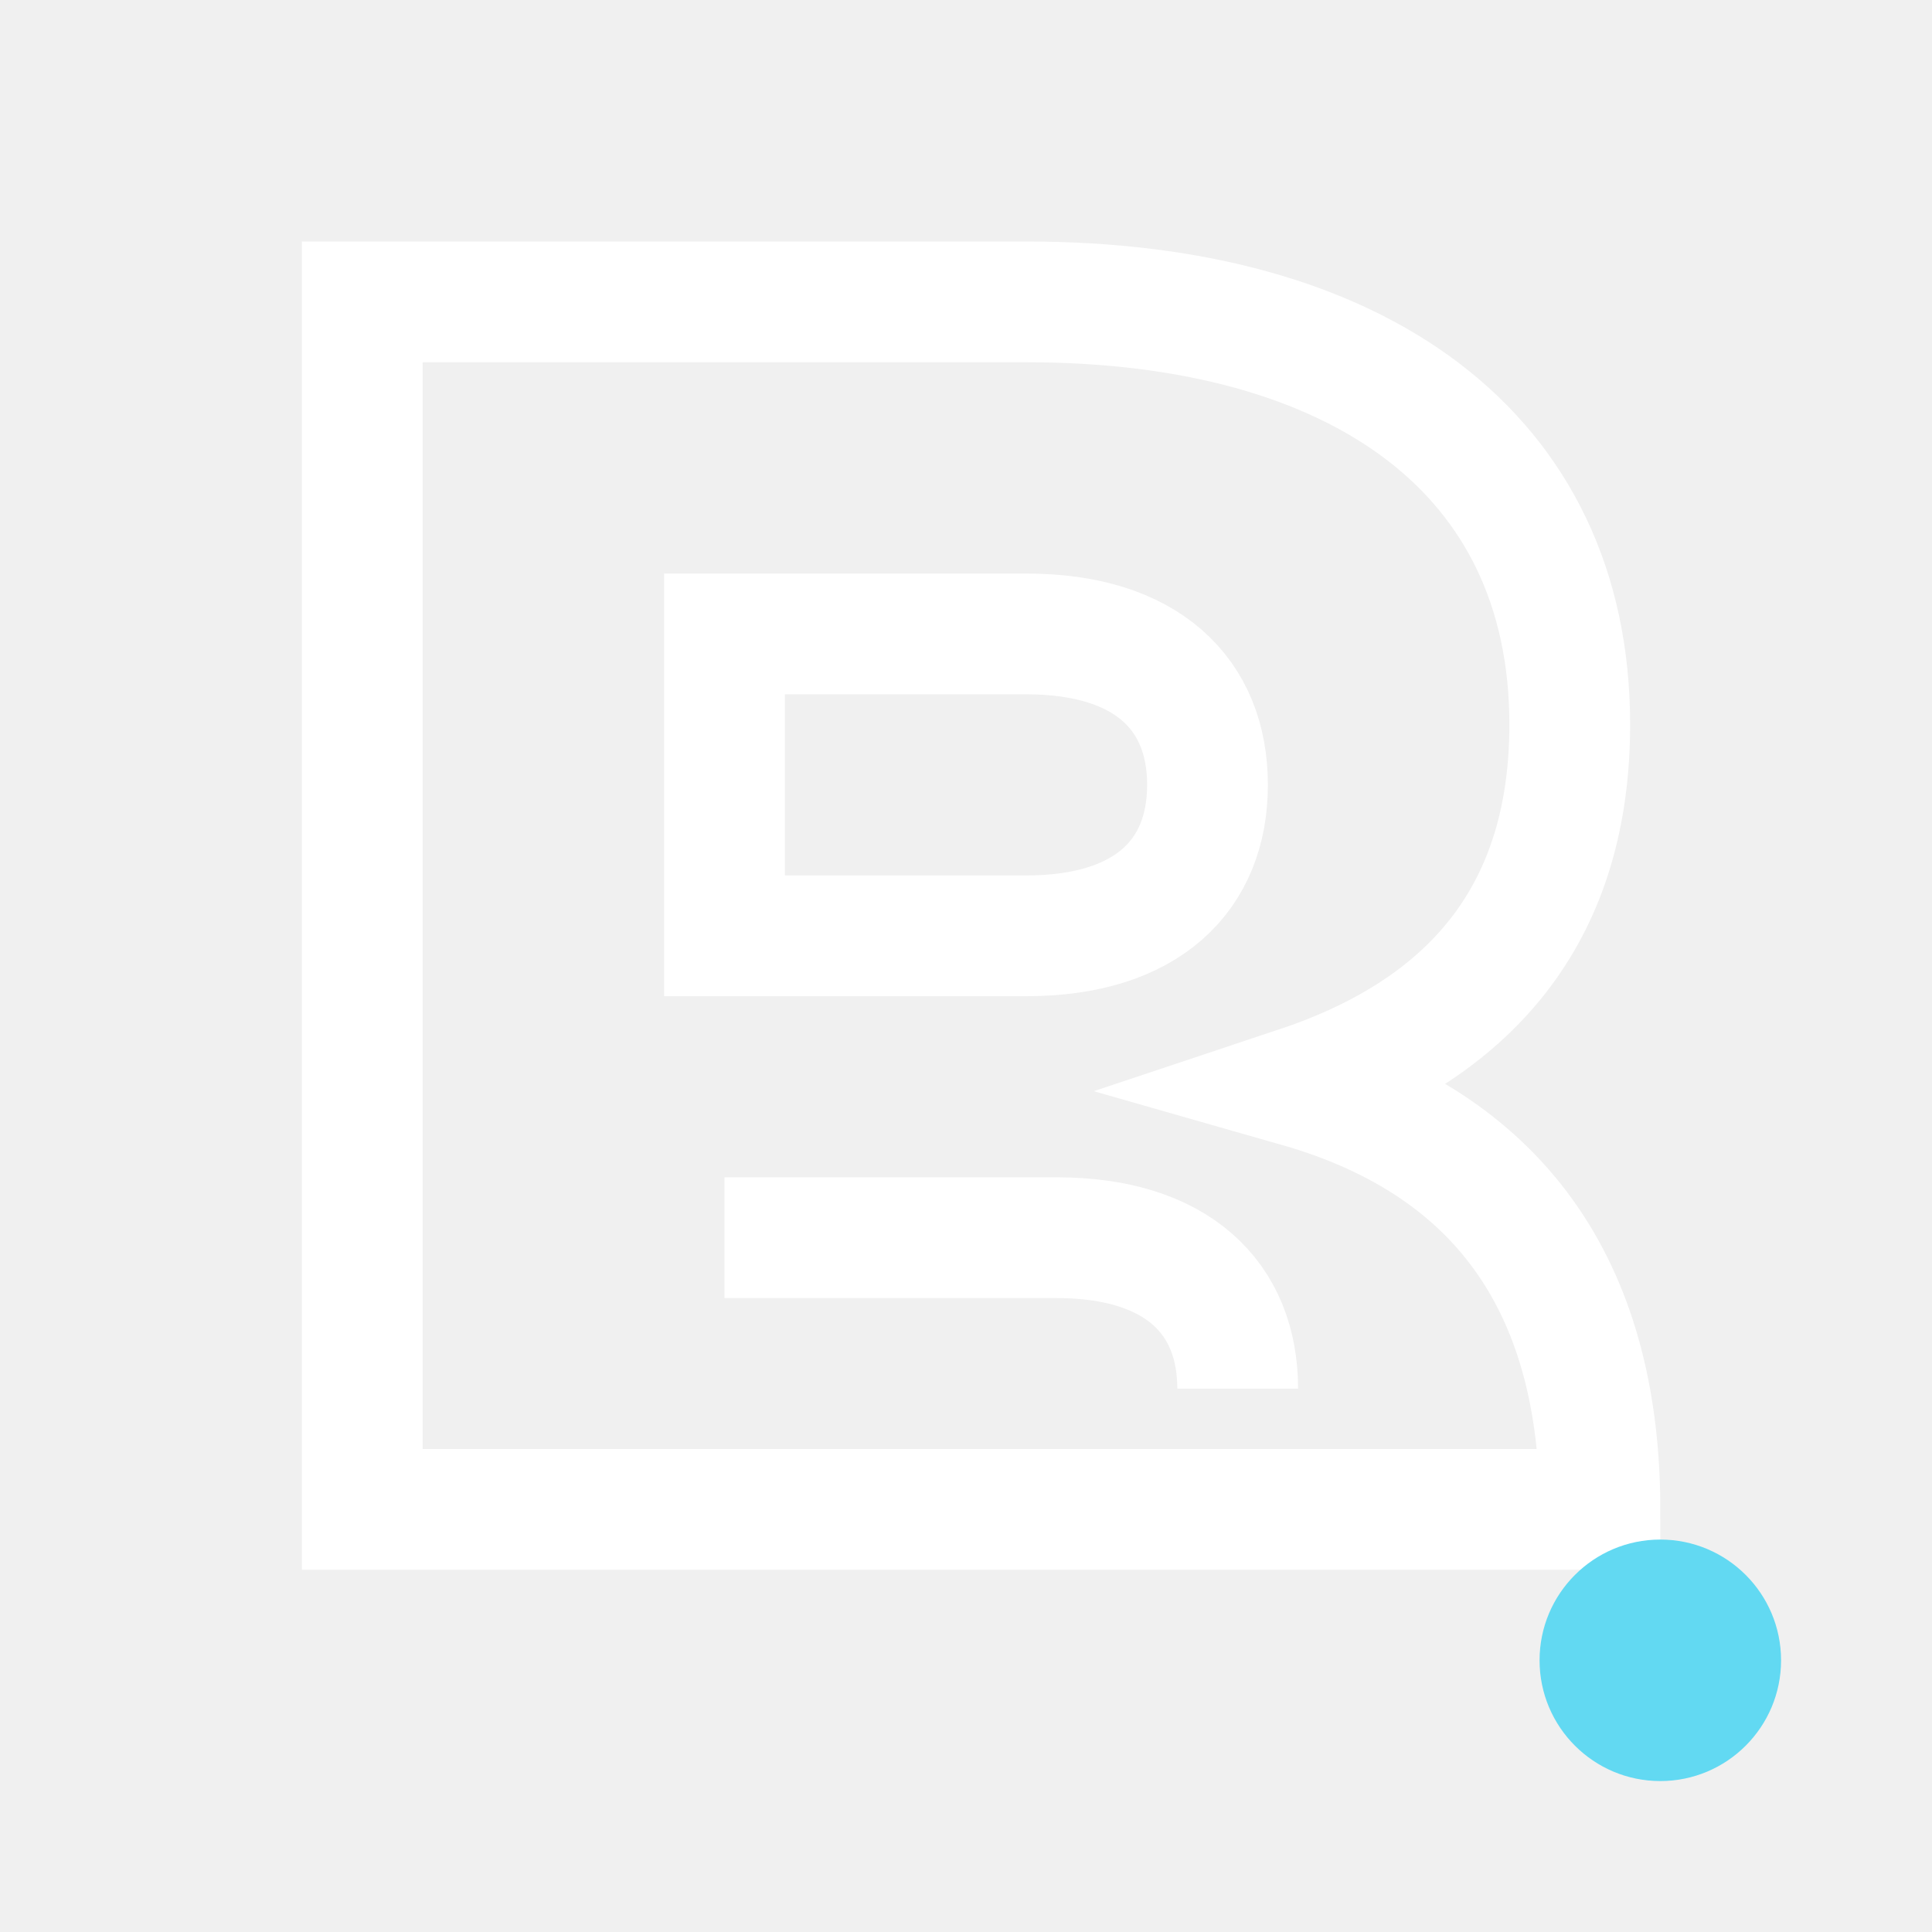
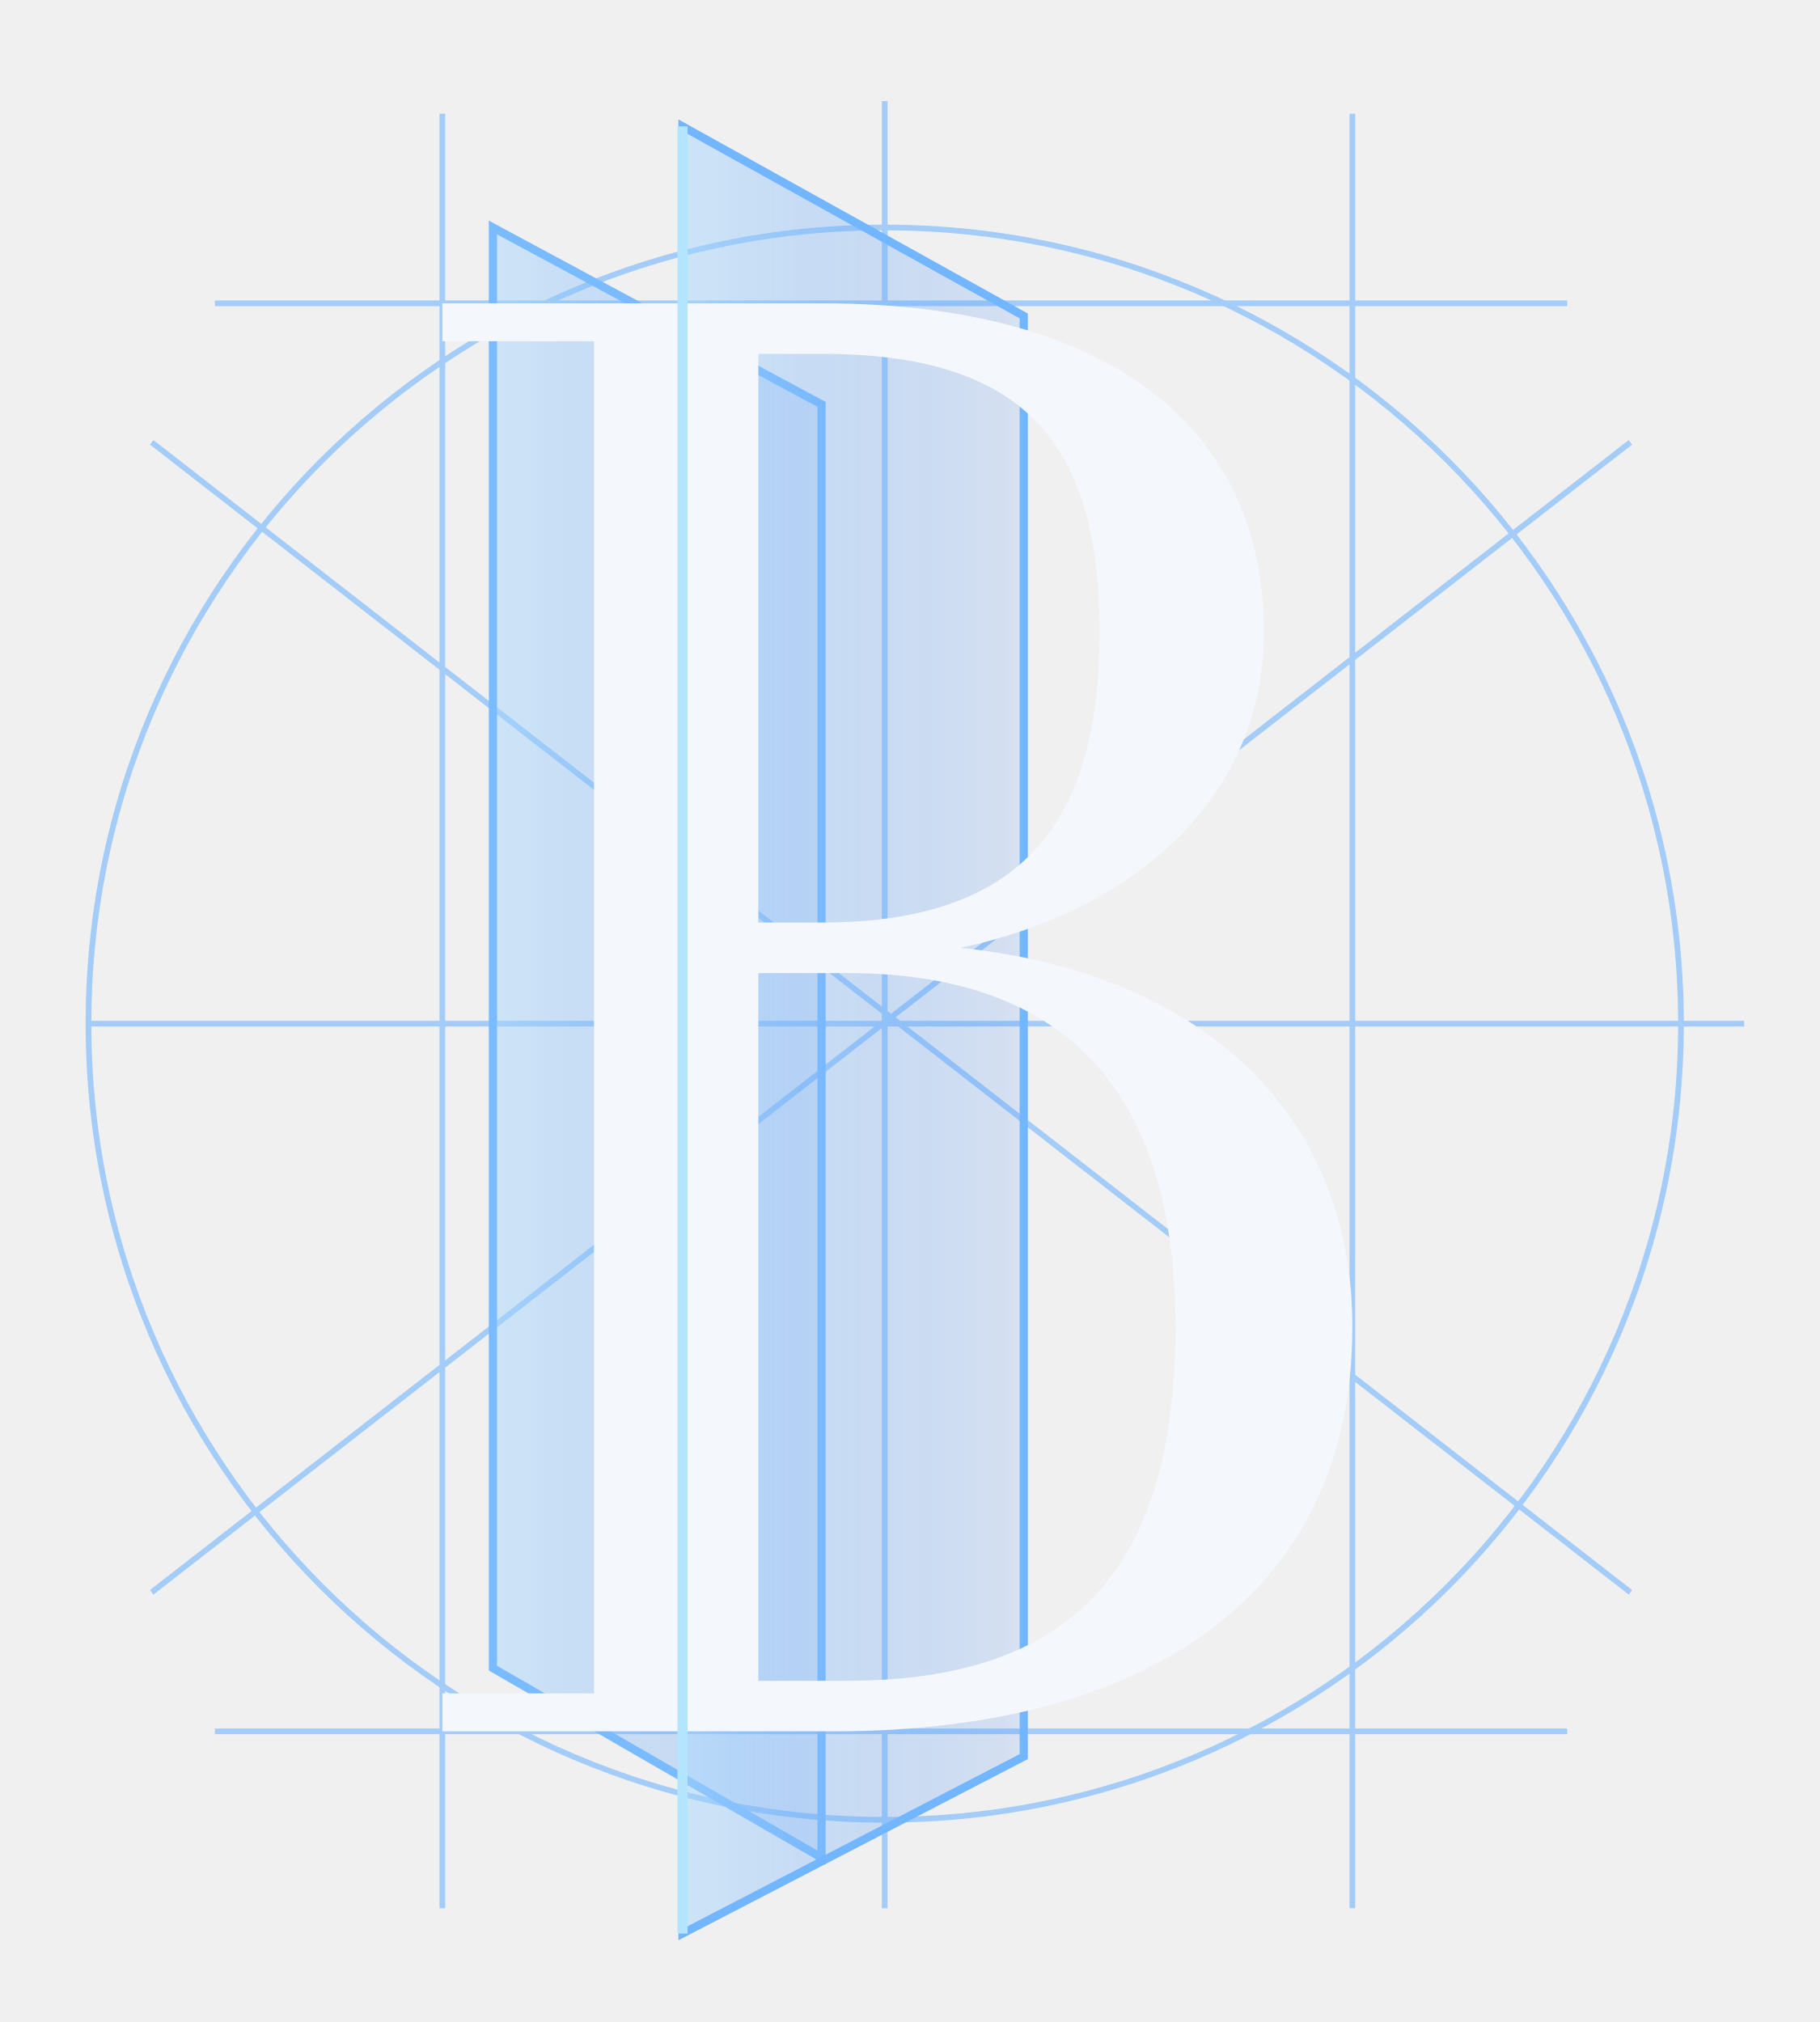
- <svg xmlns="http://www.w3.org/2000/svg" viewBox="0 0 64 64">
-   <g fill="none" stroke="#fff" stroke-width="4">
-     <path d="M12 10h22c11 0 18 5 18 14 0 6-3 10-9 12 7 2 10 7 10 14H12V10Z" />
-     <path d="M24 21h10c4 0 6 2 6 5s-2 5-6 5H24V21Zm0 20h11c4 0 6 2 6 5" />
+ <svg xmlns="http://www.w3.org/2000/svg" viewBox="0 0 144 160">
+   <defs>
+     <linearGradient id="g">
+       <stop stop-color="#a8d8ff" stop-opacity=".48" />
+       <stop offset="1" stop-color="#2f7ff7" stop-opacity=".13" />
+     </linearGradient>
+   </defs>
+   <g fill="none" stroke="#56a8ff" stroke-width=".45" opacity=".5">
+     <circle cx="70" cy="81" r="63" />
+     <path d="M7 81H138M70 8V151M17 24H124M17 137H124M35 9V151M107 9V151M12 35L129 126M12 126L129 35" />
  </g>
-   <circle cx="55" cy="55" r="4" fill="#62d9f2" />
+   <path d="M39 18L65 32V147L39 132Z" fill="url(#g)" stroke="#7abbff" stroke-width=".65" />
+   <path d="M54 10L81 25V139L54 153Z" fill="url(#g)" stroke="#72b6ff" stroke-width=".65" />
+   <path d="M35 24H65C88 24 100 34 100 50C100 63 90 72 76 75C95 77 107 88 107 105C107 126 91 137 66 137H35V134H47V27H35ZM60 28V73H65C81 73 87 65 87 50C87 35 81 28 65 28ZM60 77V133H67C85 133 93 124 93 105C93 86 84 77 67 77Z" fill="#f4f7fb" />
+   <path d="M54 10V153" stroke="#b4e5ff" stroke-width=".8" />
</svg>
